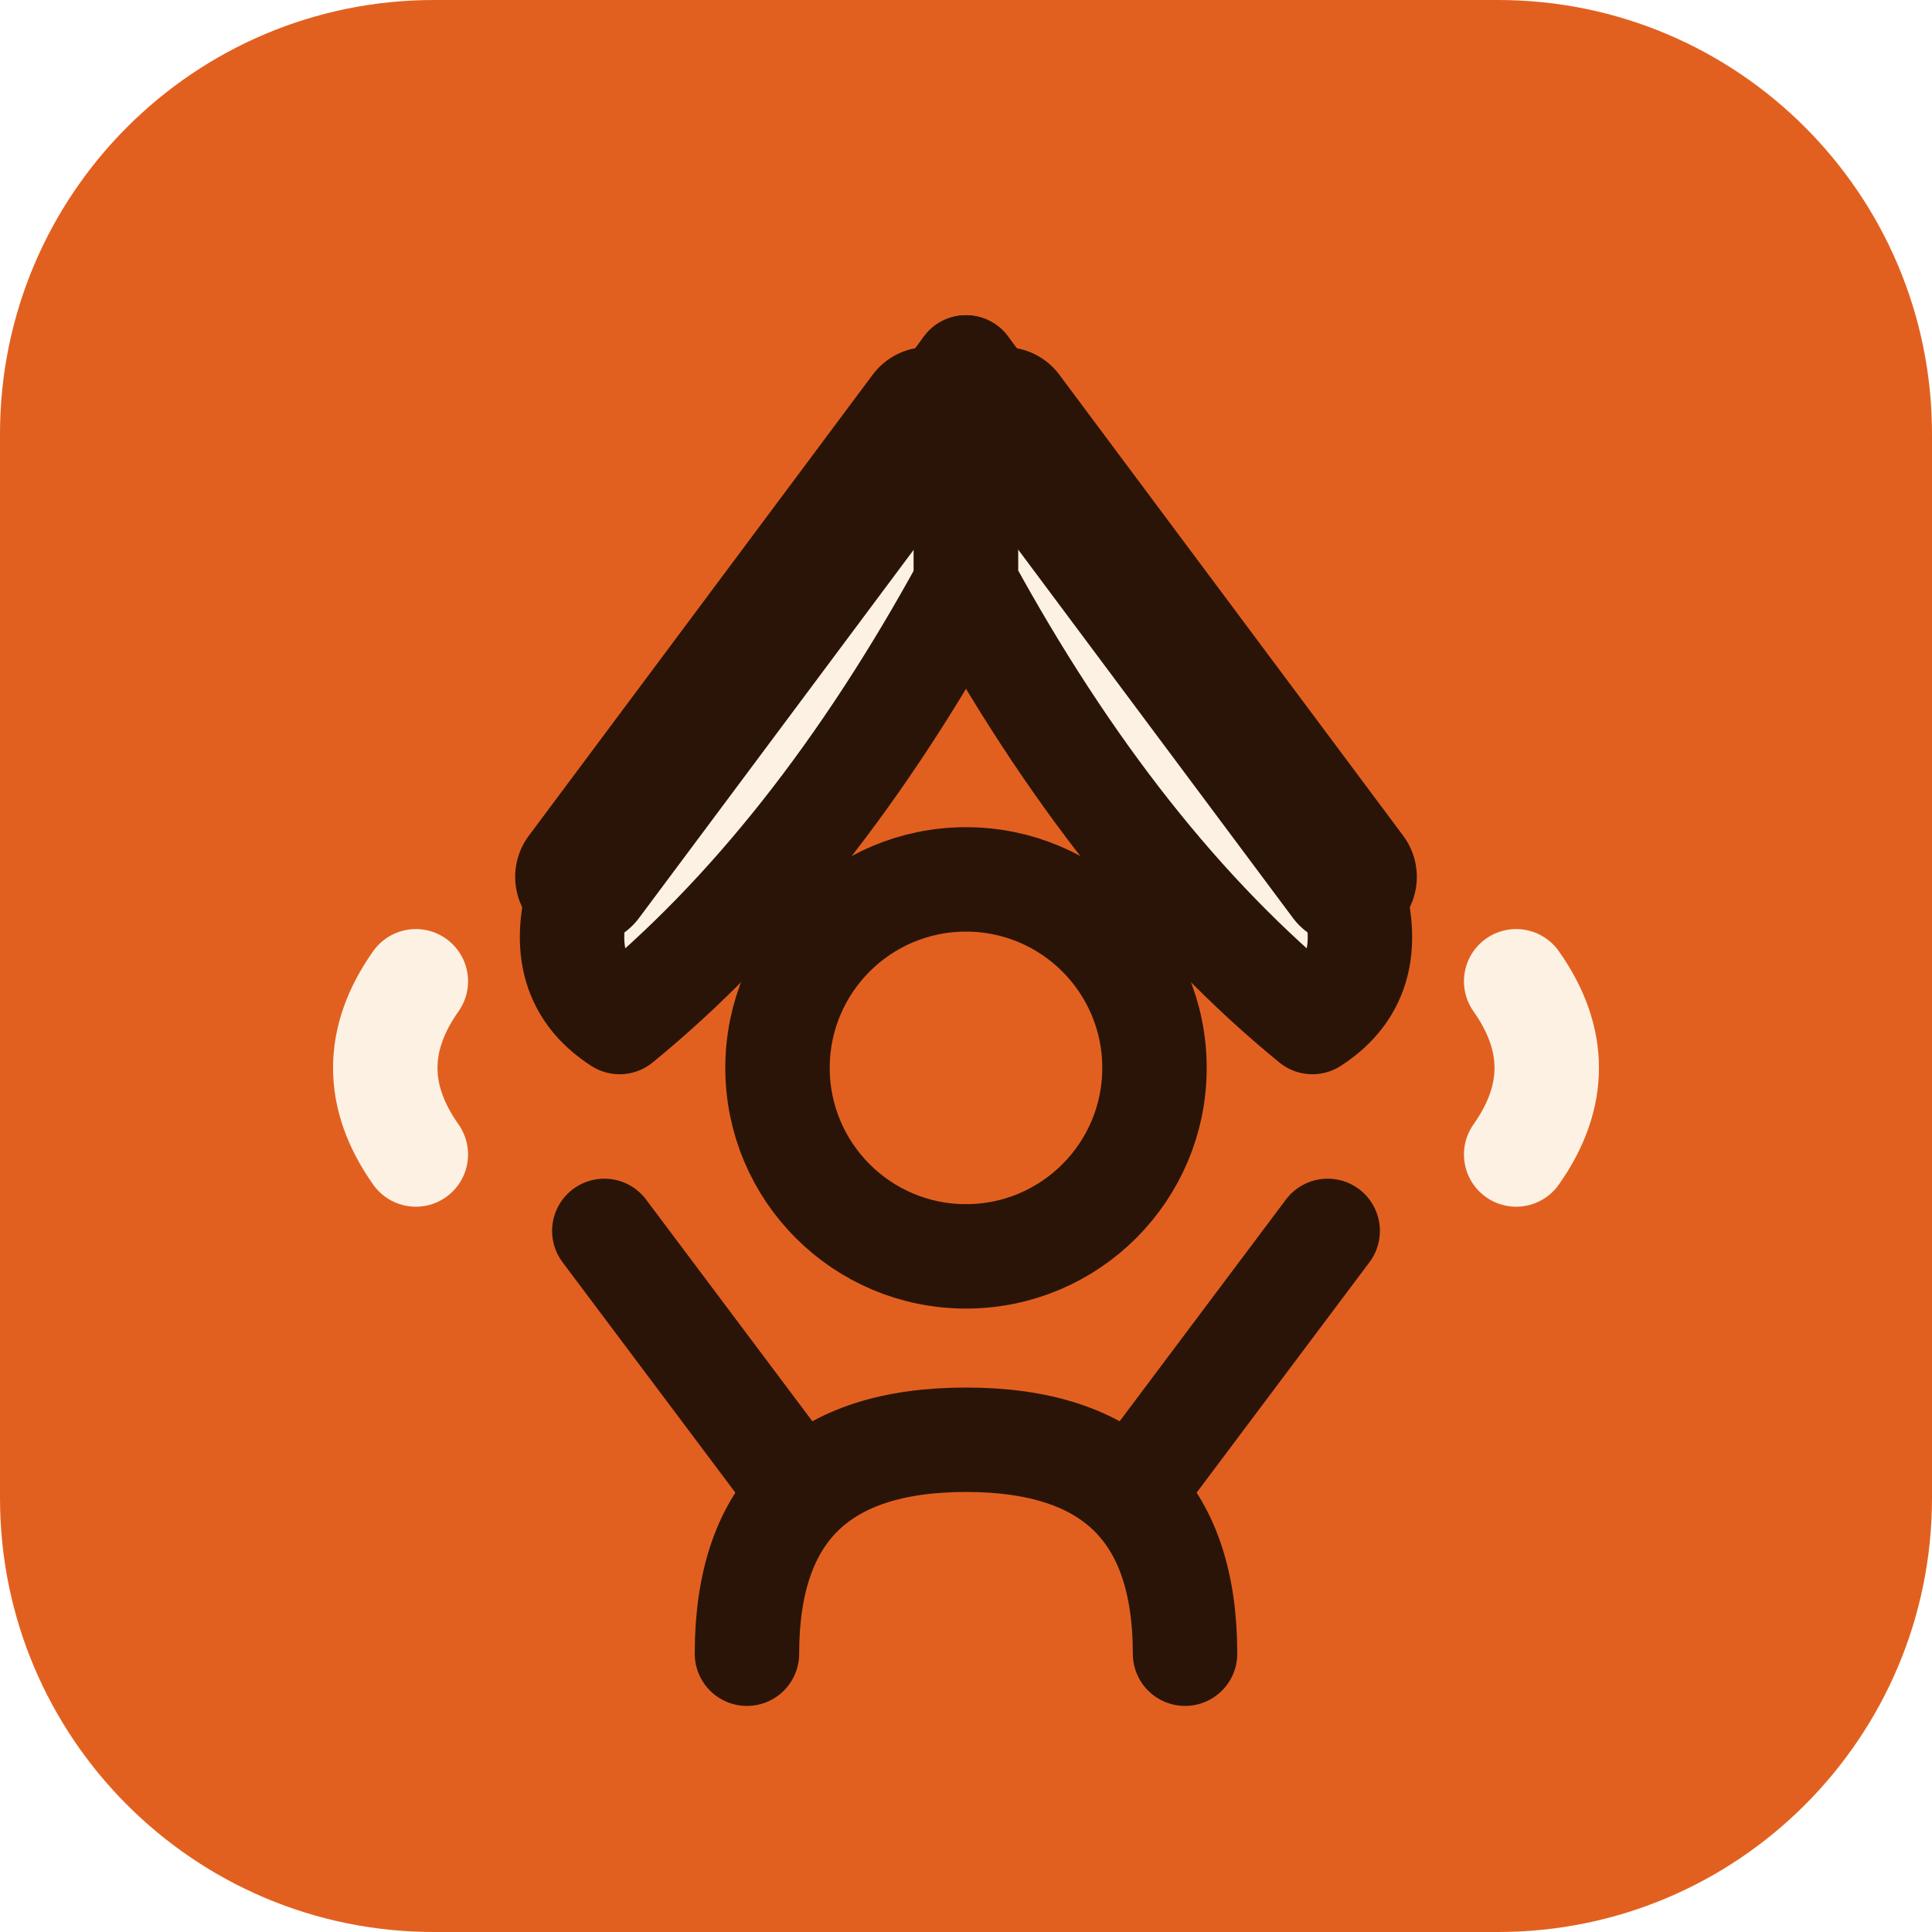
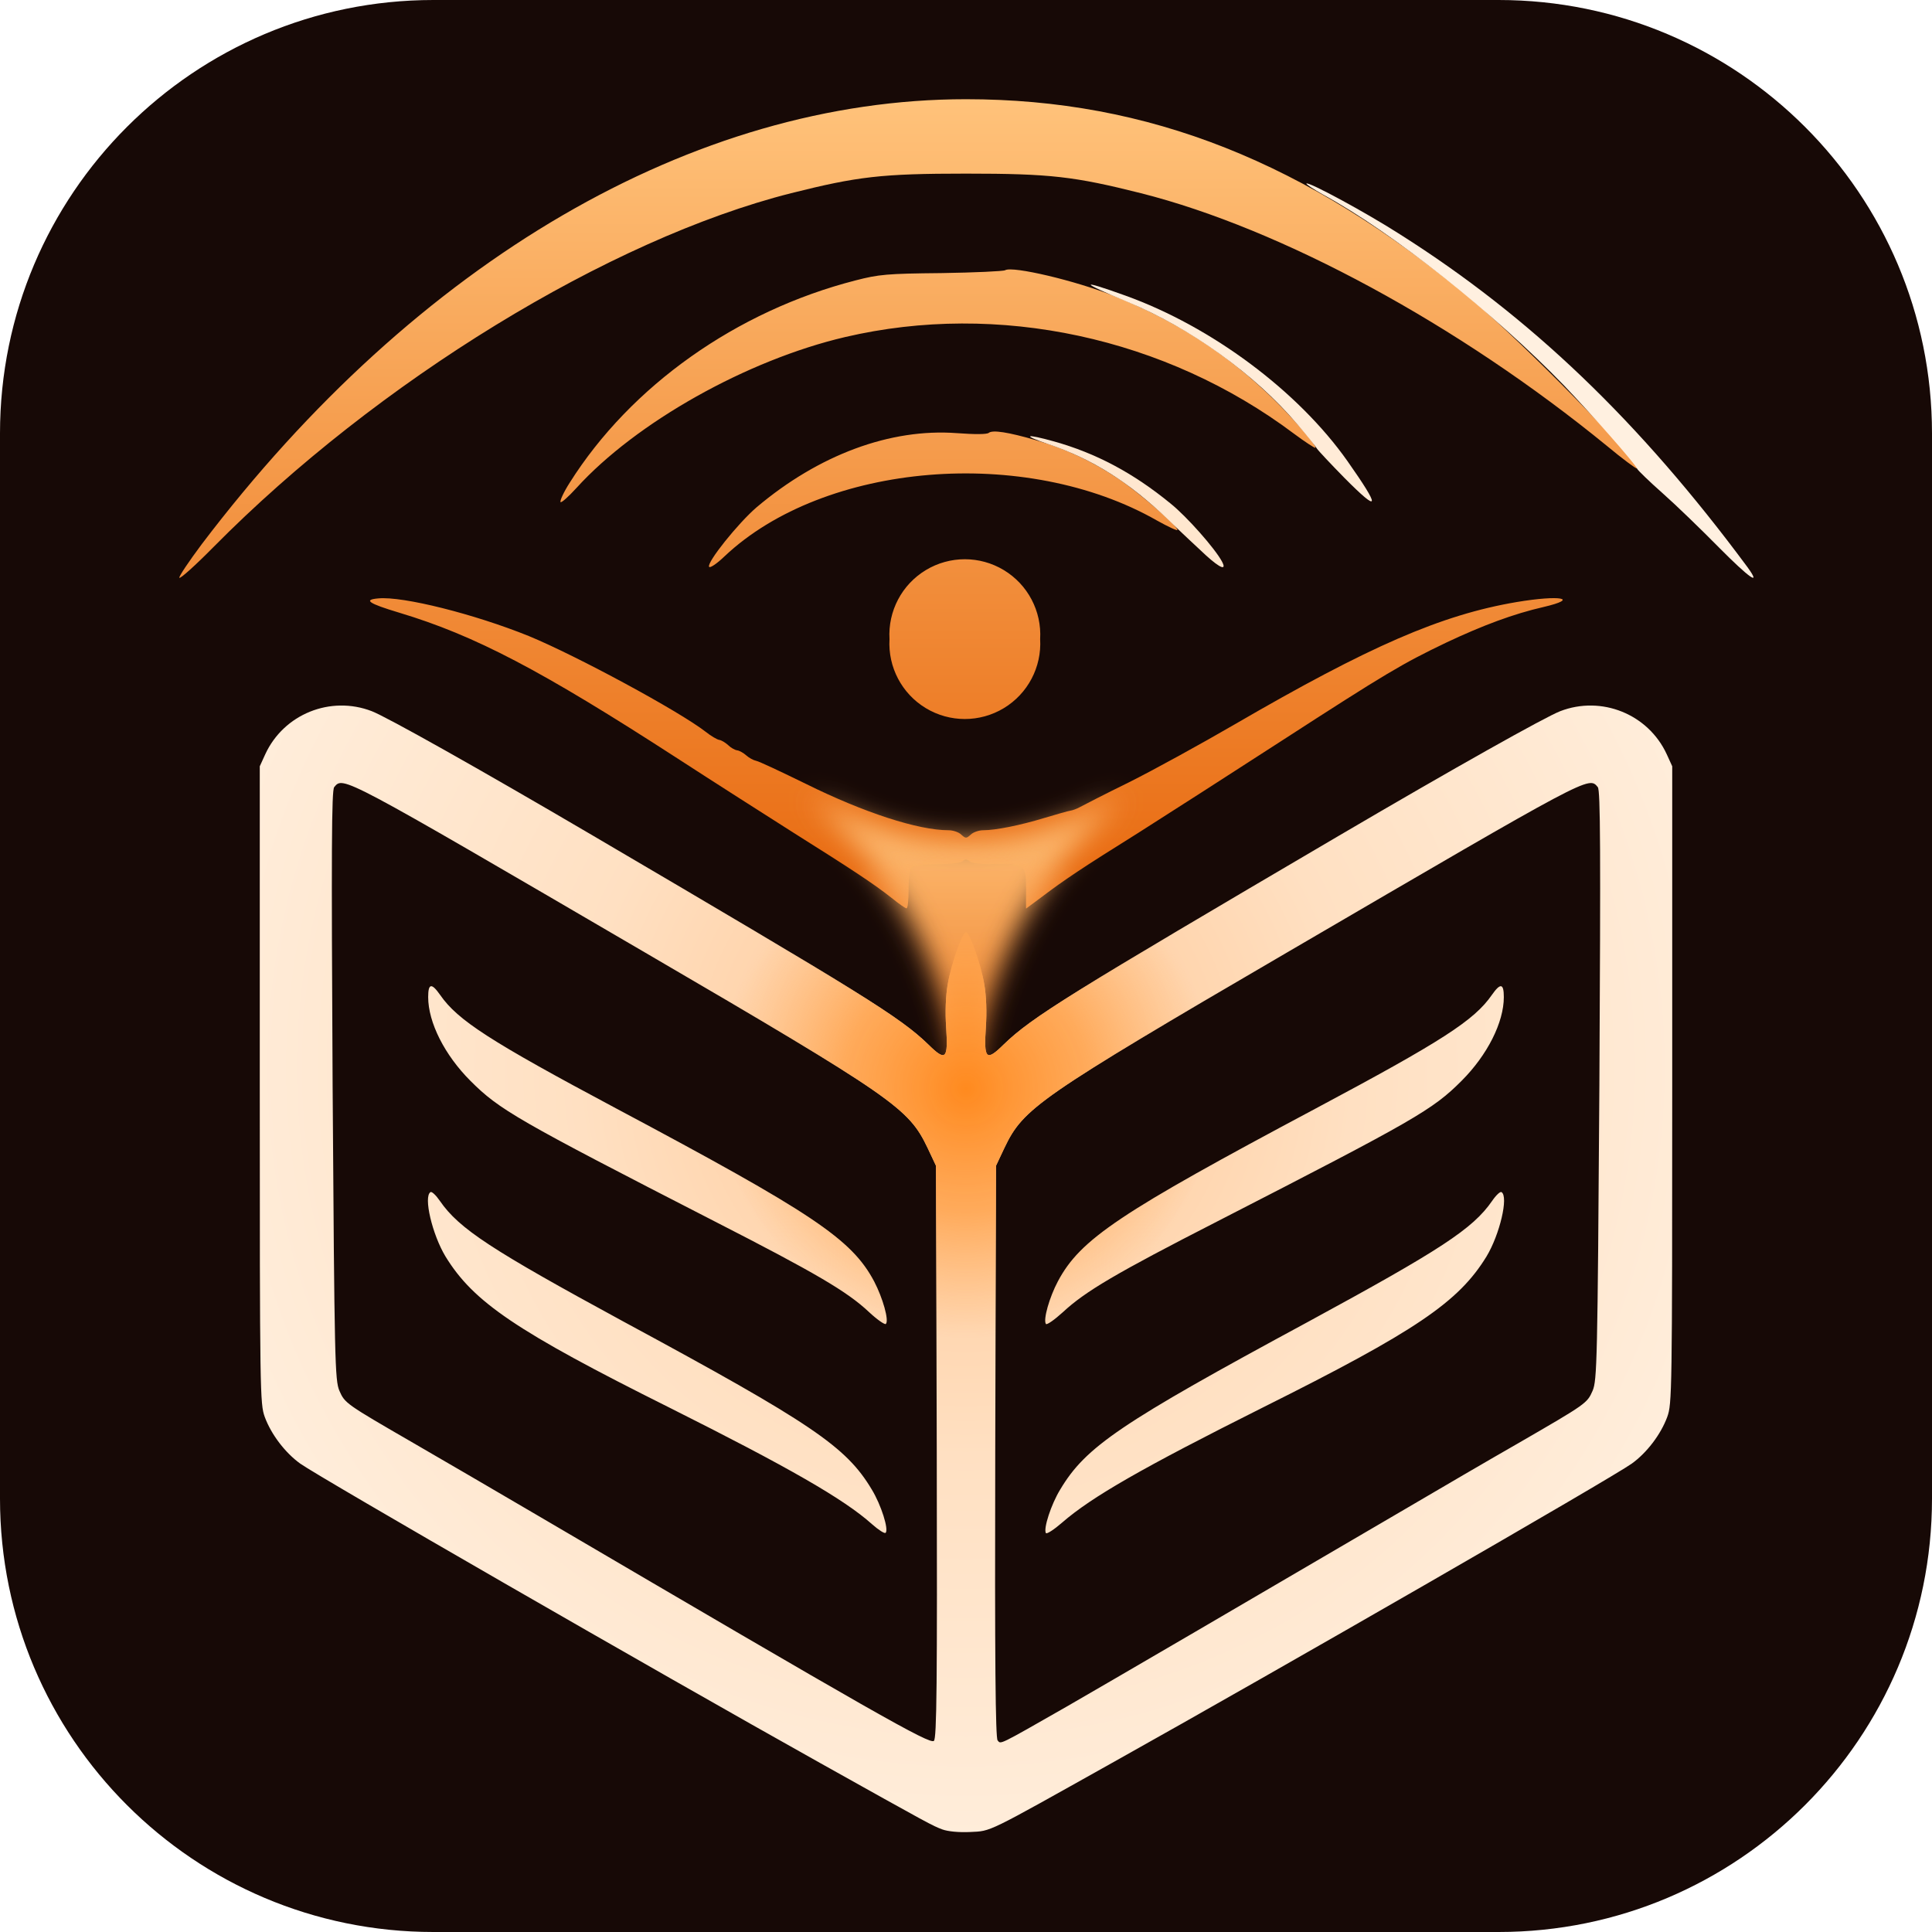
- <svg xmlns="http://www.w3.org/2000/svg" width="48" height="48" viewBox="0 0 512 512">
-   <rect width="512" height="512" rx="115" fill="#e2601f" />
-   <svg x="40" y="40" width="432" height="432" viewBox="0 2 64 64" fill="none" stroke="#2a1408" stroke-width="4.1" stroke-linecap="round" stroke-linejoin="round">
-     <path d="M32 10.5 L17 30.5 Q15.6 34.4 18.4 36.2 Q26 30 32 19 Z" fill="#fdf1e4" />
-     <path d="M32 10.5 L47 30.5 Q48.4 34.4 45.6 36.2 Q38 30 32 19 Z" fill="#fdf1e4" />
-     <path d="M30.5 12.4 L17 30.5" stroke-width="5.4" />
-     <path d="M33.5 12.4 L47 30.5" stroke-width="5.4" />
-     <circle cx="32" cy="38" r="7.4" />
-     <path d="M23.4 61 Q23.4 52.6 32 52.6 Q40.6 52.6 40.6 61" />
-     <path d="M25 54 L17.8 44.4" />
-     <path d="M39 54 L46.2 44.4" />
-     <path d="M10.4 34.6 Q8 38 10.4 41.4" stroke="#fdf1e4" />
-     <path d="M53.6 34.6 Q56 38 53.6 41.4" stroke="#fdf1e4" />
-   </svg>
+ <svg xmlns="http://www.w3.org/2000/svg" width="48" height="48" viewBox="142 131 740 740">
+   <rect x="142" y="131" width="740" height="740" rx="166" fill="#170906" />
+   <defs>
+     <linearGradient id="ember" x1="0" y1="0" x2="0" y2="1">
+       <stop offset="0" stop-color="#FFC27A" />
+       <stop offset="1" stop-color="#E8690F" />
+     </linearGradient>
+     <radialGradient id="pages" cx="512" cy="540" r="330" gradientUnits="userSpaceOnUse">
+       <stop offset="0" stop-color="#FFC48F" />
+       <stop offset="0.45" stop-color="#FFE0C2" />
+       <stop offset="1" stop-color="#FFF0E0" />
+     </radialGradient>
+     <radialGradient id="hot" cx="512" cy="548" r="95" gradientUnits="userSpaceOnUse">
+       <stop offset="0" stop-color="#FF8A1F" />
+       <stop offset="0.5" stop-color="#FFA24A" stop-opacity="0.8" />
+       <stop offset="1" stop-color="#FFB266" stop-opacity="0" />
+     </radialGradient>
+     <filter id="soft" x="-50%" y="-50%" width="200%" height="200%">
+       <feGaussianBlur stdDeviation="5" />
+     </filter>
+     <filter id="glow" x="-20%" y="-20%" width="140%" height="140%">
+       <feGaussianBlur stdDeviation="18" />
+     </filter>
+   </defs>
+   <g fill="url(#ember)" fill-rule="evenodd">
+     <path d="M483.5,474.9 C476.5,469.4 468.4,464.1 446.0,450.0 C435.3,443.2 415.2,430.4 401.5,421.5 C349.3,387.7 323.9,374.4 295.0,365.7 C283.0,362.1 281.1,360.7 286.9,360.2 C296.3,359.3 323.7,366.2 344.5,374.6 C362.5,382.0 402.0,403.3 412.3,411.3 C414.3,412.9 416.7,414.3 417.5,414.4 C418.3,414.5 419.8,415.4 420.9,416.4 C421.9,417.4 423.5,418.3 424.4,418.4 C425.2,418.5 426.8,419.4 427.8,420.3 C428.9,421.3 430.6,422.2 431.6,422.4 C432.7,422.6 441.2,426.6 450.6,431.2 C473.0,442.3 493.7,449.0 505.3,449.0 C507.0,449.0 509.2,449.7 510.2,450.7 C511.9,452.2 512.1,452.2 513.8,450.7 C514.8,449.7 517.0,449.0 518.6,449.0 C523.4,449.0 532.8,447.1 542.0,444.3 C546.7,442.9 551.2,441.6 552.0,441.5 C552.8,441.4 554.4,440.8 555.5,440.2 C556.6,439.6 565.1,435.2 574.5,430.6 C583.9,425.9 602.1,415.9 615.0,408.4 C666.5,378.5 694.0,366.5 722.9,361.6 C739.6,358.8 747.3,360.2 733.2,363.5 C721.8,366.1 710.0,370.5 696.0,377.1 C679.1,385.2 673.0,388.8 632.5,415.0 C613.2,427.5 588.7,443.2 578.0,450.0 C556.7,463.3 549.5,468.1 540.8,474.7 L535.0,479.0 L535.0,471.6 C535.0,462.1 534.5,461.7 523.4,461.9 C517.9,462.1 514.3,461.7 513.4,460.9 C512.3,460.0 511.6,460.0 510.8,460.8 C510.1,461.5 506.2,462.0 501.0,462.0 C495.6,462.0 491.9,462.5 491.2,463.2 C490.5,463.9 490.0,467.4 490.0,471.7 C490.0,475.7 489.7,479.0 489.2,478.9 C488.8,478.9 486.2,477.1 483.5,474.9 Z M210.7,352.3 C210.4,351.9 214.3,346.1 219.3,339.4 C301.7,230.8 407.8,169.0 512.0,169.0 C581.9,169.0 642.4,193.0 705.5,245.6 C725.6,262.4 770.8,308.6 768.9,310.4 C768.7,310.6 763.5,306.8 757.5,301.8 C700.6,255.3 632.8,218.6 579.0,205.0 C553.5,198.6 544.4,197.5 512.0,197.5 C479.6,197.5 470.5,198.6 445.0,205.0 C375.4,222.6 286.6,277.0 223.8,340.5 C216.9,347.5 211.0,352.8 210.7,352.3 Z M413.6,348.1 C412.6,346.5 424.7,331.4 431.8,325.3 C455.6,305.2 483.0,295.0 508.5,296.9 C515.2,297.4 520.0,297.4 520.7,296.8 C522.2,295.6 528.1,296.5 538.8,299.6 C550.0,302.8 560.4,307.7 570.4,314.4 C578.4,319.8 593.0,332.4 593.0,334.0 C593.0,334.4 589.5,332.8 585.2,330.4 C534.8,301.6 457.7,308.0 419.5,344.1 C416.6,346.9 413.9,348.7 413.6,348.1 Z M356.7,323.3 C356.4,322.8 357.9,319.5 360.2,315.9 C383.6,278.8 424.1,250.1 469.7,238.4 C478.6,236.1 481.7,235.8 502.6,235.6 C515.4,235.4 526.3,234.9 527.0,234.5 C529.8,232.8 554.0,238.5 568.8,244.4 C592.8,254.1 611.8,266.4 629.5,283.6 C637.5,291.4 646.5,301.8 645.8,302.5 C645.6,302.7 641.9,300.3 637.6,297.1 C588.4,260.2 524.3,246.4 465.7,260.1 C428.1,268.9 385.6,292.8 362.8,317.9 C359.7,321.3 357.0,323.7 356.7,323.3 Z M482.7,375.8 a28.9,28.9 0 1,0 57.7,0 a28.9,28.9 0 1,0 -57.7,0 Z" />
+   </g>
+   <g fill="url(#pages)" fill-rule="evenodd">
+     <path d="M502.9,831.7 C499.0,830.2 498.9,830.2 456.0,806.2 C393.4,771.2 264.6,697.0 257.0,691.6 C251.3,687.5 245.9,680.5 243.4,673.7 C241.6,668.7 241.5,664.9 241.5,546.5 L241.5,424.5 L243.6,419.9 C250.7,404.5 268.6,397.3 284.4,403.4 C290.3,405.7 324.7,425.0 369.0,451.0 C472.2,511.6 486.8,520.6 497.6,531.1 C504.3,537.7 505.2,536.7 504.4,524.4 C504.0,518.9 504.2,512.6 505.0,508.0 C506.3,500.3 510.6,488.0 512.0,488.0 C513.4,488.0 517.7,500.3 519.0,508.0 C519.8,512.6 520.0,518.9 519.6,524.4 C518.8,536.7 519.7,537.7 526.4,531.1 C537.2,520.6 551.8,511.6 655.0,451.0 C699.3,425.0 733.7,405.7 739.6,403.4 C755.4,397.3 773.3,404.5 780.4,419.9 L782.5,424.5 L782.5,546.5 C782.5,664.9 782.4,668.7 780.6,673.7 C778.1,680.5 772.7,687.5 767.0,691.6 C759.5,697.0 632.4,770.2 568.0,806.2 C519.4,833.4 521.8,832.3 513.6,832.7 C509.2,832.9 505.1,832.5 502.9,831.7 Z M500.8,687.1 L500.5,577.5 L497.3,570.7 C490.0,555.4 484.6,551.6 389.0,495.8 C272.2,427.6 273.5,428.3 270.0,432.5 C269.0,433.8 268.9,456.4 269.4,546.8 C270.1,652.9 270.3,659.7 272.0,663.7 C274.1,668.5 274.4,668.7 300.5,683.8 C310.9,689.8 332.3,702.3 348.0,711.5 C477.5,787.5 498.1,799.2 499.7,797.8 C500.8,796.9 501.0,776.1 500.8,687.1 Z M550.5,784.7 C564.1,776.9 625.4,741.1 678.5,710.0 C692.8,701.6 713.0,689.8 723.5,683.8 C749.6,668.7 749.9,668.5 752.0,663.7 C753.7,659.7 753.9,652.9 754.6,546.8 C755.1,456.4 755.0,433.8 754.0,432.5 C750.5,428.3 751.8,427.6 635.0,495.8 C539.4,551.6 534.0,555.4 526.7,570.7 L523.5,577.5 L523.2,686.9 C523.0,767.9 523.3,796.6 524.1,797.6 C525.4,799.1 523.9,799.9 550.5,784.7 Z M476.0,714.8 C465.3,705.2 444.0,693.0 398.5,670.2 C339.6,640.8 323.3,629.7 312.6,612.2 C307.6,603.9 304.1,589.3 306.9,587.6 C307.4,587.3 309.0,588.8 310.5,591.0 C317.9,601.7 330.2,609.7 381.0,637.3 C453.0,676.2 466.1,685.1 475.9,701.5 C479.5,707.4 482.5,716.9 481.2,718.1 C480.8,718.5 478.5,717.0 476.0,714.8 Z M542.6,718.2 C541.6,716.5 544.6,707.2 548.1,701.5 C557.9,685.1 571.0,676.2 643.0,637.3 C693.8,609.7 706.1,601.7 713.5,591.0 C715.0,588.8 716.6,587.3 717.1,587.6 C719.9,589.3 716.4,603.9 711.4,612.2 C700.7,629.7 684.4,640.8 625.5,670.2 C579.6,693.2 560.2,704.3 548.8,714.2 C545.7,716.9 542.9,718.7 542.6,718.2 Z M474.8,633.5 C466.5,625.7 454.6,618.7 415.5,598.7 C339.9,559.9 333.3,556.1 322.2,545.0 C312.3,535.1 306.0,522.6 306.0,512.9 C306.0,507.6 307.3,507.4 310.6,512.1 C317.3,521.8 329.7,529.8 377.9,555.5 C453.2,595.6 468.2,605.6 476.8,621.8 C480.1,628.1 482.6,636.8 481.3,638.1 C480.9,638.5 477.9,636.4 474.8,633.5 Z M542.6,638.1 C541.5,636.4 544.0,627.8 547.2,621.8 C555.8,605.6 570.8,595.6 646.1,555.5 C694.3,529.8 706.7,521.8 713.4,512.1 C716.7,507.4 718.0,507.6 718.0,512.9 C718.0,522.6 711.7,535.1 701.8,545.0 C690.7,556.1 684.1,559.9 608.5,598.7 C569.4,618.7 557.7,625.6 549.1,633.6 C545.8,636.6 542.9,638.6 542.6,638.1 Z M800.3,340.6 C793.6,333.8 784.0,324.5 778.8,319.9 C773.7,315.4 769.3,311.1 769.1,310.6 C768.4,308.7 751.8,289.9 741.2,278.8 C714.1,250.8 675.5,220.1 648.7,205.5 C645.0,203.4 642.1,201.5 642.4,201.3 C643.2,200.5 665.2,212.4 678.3,220.8 C728.2,252.4 769.9,292.3 811.3,348.2 C816.9,355.9 812.0,352.4 800.3,340.6 Z M604.0,343.8 C601.0,341.0 594.4,334.9 589.5,330.1 C574.5,315.7 560.4,306.8 543.5,301.1 C533.2,297.6 534.7,297.0 545.8,300.1 C561.8,304.6 576.0,312.1 590.4,323.9 C596.6,328.9 607.3,341.0 610.0,346.0 C612.0,349.7 609.4,348.7 604.0,343.8 Z M657.0,314.1 C651.8,308.8 647.0,303.7 646.4,302.8 C645.8,301.8 642.4,297.6 638.9,293.5 C622.7,274.4 597.8,256.5 573.8,246.6 C555.5,239.0 555.0,237.7 573.0,244.2 C606.1,256.1 639.2,280.8 658.1,307.6 C670.9,325.8 670.6,327.8 657.0,314.1 Z" />
+   </g>
+   <path id="flame" filter="url(#soft)" fill="url(#ember)" d="M452,436 Q512,490 512,575 Q512,490 572,436 Q512,470 452,436 Z" />
+   <clipPath id="markclip">
+     <path fill-rule="evenodd" d="M502.9,831.7 C499.0,830.2 498.9,830.2 456.0,806.2 C393.4,771.2 264.6,697.0 257.0,691.6 C251.3,687.5 245.9,680.5 243.4,673.7 C241.6,668.7 241.5,664.9 241.5,546.5 L241.5,424.5 L243.6,419.9 C250.7,404.5 268.6,397.3 284.4,403.4 C290.3,405.7 324.7,425.0 369.0,451.0 C472.2,511.6 486.8,520.6 497.6,531.1 C504.3,537.7 505.2,536.7 504.4,524.4 C504.0,518.9 504.2,512.6 505.0,508.0 C506.3,500.3 510.6,488.0 512.0,488.0 C513.4,488.0 517.7,500.3 519.0,508.0 C519.8,512.6 520.0,518.9 519.6,524.4 C518.8,536.7 519.7,537.7 526.4,531.1 C537.2,520.6 551.8,511.6 655.0,451.0 C699.3,425.0 733.7,405.7 739.6,403.4 C755.4,397.3 773.3,404.5 780.4,419.9 L782.5,424.5 L782.5,546.5 C782.5,664.9 782.4,668.7 780.6,673.7 C778.1,680.5 772.7,687.5 767.0,691.6 C759.5,697.0 632.4,770.2 568.0,806.2 C519.4,833.4 521.8,832.3 513.6,832.7 C509.2,832.9 505.1,832.5 502.9,831.7 Z M500.8,687.1 L500.5,577.5 L497.3,570.7 C490.0,555.4 484.6,551.6 389.0,495.8 C272.2,427.6 273.5,428.3 270.0,432.5 C269.0,433.8 268.9,456.4 269.4,546.8 C270.1,652.9 270.3,659.7 272.0,663.7 C274.1,668.5 274.4,668.7 300.5,683.8 C310.9,689.8 332.3,702.3 348.0,711.5 C477.5,787.5 498.1,799.2 499.7,797.8 C500.8,796.9 501.0,776.1 500.8,687.1 Z M550.5,784.7 C564.1,776.9 625.4,741.1 678.5,710.0 C692.8,701.6 713.0,689.8 723.5,683.8 C749.6,668.7 749.9,668.5 752.0,663.7 C753.7,659.7 753.9,652.9 754.6,546.8 C755.1,456.4 755.0,433.8 754.0,432.5 C750.5,428.3 751.8,427.6 635.0,495.8 C539.4,551.6 534.0,555.4 526.7,570.7 L523.5,577.5 L523.2,686.9 C523.0,767.9 523.3,796.6 524.1,797.6 C525.4,799.1 523.9,799.9 550.5,784.7 Z M476.0,714.8 C465.3,705.2 444.0,693.0 398.5,670.2 C339.6,640.8 323.3,629.7 312.6,612.2 C307.6,603.9 304.1,589.3 306.9,587.6 C307.4,587.3 309.0,588.8 310.5,591.0 C317.9,601.7 330.2,609.7 381.0,637.3 C453.0,676.2 466.1,685.1 475.9,701.5 C479.5,707.4 482.5,716.9 481.2,718.1 C480.8,718.5 478.5,717.0 476.0,714.8 Z M542.6,718.2 C541.6,716.5 544.6,707.2 548.1,701.5 C557.9,685.1 571.0,676.2 643.0,637.3 C693.8,609.7 706.1,601.7 713.5,591.0 C715.0,588.8 716.6,587.3 717.1,587.6 C719.9,589.3 716.4,603.9 711.4,612.2 C700.7,629.7 684.4,640.8 625.5,670.2 C579.6,693.2 560.2,704.3 548.8,714.2 C545.7,716.9 542.9,718.7 542.6,718.2 Z M474.8,633.5 C466.5,625.7 454.6,618.7 415.5,598.7 C339.9,559.9 333.3,556.1 322.2,545.0 C312.3,535.1 306.0,522.6 306.0,512.9 C306.0,507.6 307.3,507.4 310.6,512.1 C317.3,521.8 329.7,529.8 377.9,555.5 C453.2,595.6 468.2,605.6 476.8,621.8 C480.1,628.1 482.6,636.8 481.3,638.1 C480.9,638.5 477.9,636.4 474.8,633.5 Z M542.6,638.1 C541.5,636.4 544.0,627.8 547.2,621.8 C555.8,605.6 570.8,595.6 646.1,555.5 C694.3,529.8 706.7,521.8 713.4,512.1 C716.7,507.4 718.0,507.6 718.0,512.9 C718.0,522.6 711.7,535.1 701.8,545.0 C690.7,556.1 684.1,559.9 608.5,598.7 C569.4,618.7 557.7,625.6 549.1,633.6 C545.8,636.6 542.9,638.6 542.6,638.1 Z M800.3,340.6 C793.6,333.8 784.0,324.5 778.8,319.9 C773.7,315.4 769.3,311.1 769.1,310.6 C768.4,308.7 751.8,289.9 741.2,278.8 C714.1,250.8 675.5,220.1 648.7,205.5 C645.0,203.4 642.1,201.5 642.4,201.3 C643.2,200.5 665.2,212.4 678.3,220.8 C728.2,252.4 769.9,292.3 811.3,348.2 C816.9,355.9 812.0,352.4 800.3,340.6 Z M604.0,343.8 C601.0,341.0 594.4,334.9 589.5,330.1 C574.5,315.7 560.4,306.8 543.5,301.1 C533.2,297.6 534.7,297.0 545.8,300.1 C561.8,304.6 576.0,312.1 590.4,323.9 C596.6,328.9 607.3,341.0 610.0,346.0 C612.0,349.7 609.4,348.7 604.0,343.8 Z M657.0,314.1 C651.8,308.8 647.0,303.7 646.4,302.8 C645.8,301.8 642.4,297.6 638.9,293.5 C622.7,274.4 597.8,256.5 573.8,246.6 C555.5,239.0 555.0,237.7 573.0,244.2 C606.1,256.1 639.2,280.8 658.1,307.6 C670.9,325.8 670.6,327.8 657.0,314.1 Z M483.5,474.9 C476.5,469.4 468.4,464.1 446.0,450.0 C435.3,443.2 415.2,430.4 401.5,421.5 C349.3,387.7 323.9,374.4 295.0,365.7 C283.0,362.1 281.1,360.7 286.9,360.2 C296.3,359.3 323.7,366.2 344.5,374.6 C362.5,382.0 402.0,403.3 412.3,411.3 C414.3,412.9 416.7,414.3 417.5,414.4 C418.3,414.5 419.8,415.4 420.9,416.4 C421.9,417.4 423.5,418.3 424.4,418.4 C425.2,418.5 426.8,419.4 427.8,420.3 C428.9,421.3 430.6,422.2 431.6,422.4 C432.7,422.6 441.2,426.6 450.6,431.2 C473.0,442.3 493.7,449.0 505.3,449.0 C507.0,449.0 509.2,449.7 510.2,450.7 C511.9,452.2 512.1,452.2 513.8,450.7 C514.8,449.7 517.0,449.0 518.6,449.0 C523.4,449.0 532.8,447.1 542.0,444.3 C546.7,442.9 551.2,441.6 552.0,441.5 C552.8,441.4 554.4,440.8 555.5,440.2 C556.6,439.6 565.1,435.2 574.5,430.6 C583.9,425.9 602.1,415.9 615.0,408.4 C666.5,378.5 694.0,366.5 722.9,361.6 C739.6,358.8 747.3,360.2 733.2,363.5 C721.8,366.1 710.0,370.5 696.0,377.1 C679.1,385.2 673.0,388.8 632.5,415.0 C613.2,427.5 588.7,443.2 578.0,450.0 C556.7,463.3 549.5,468.1 540.8,474.7 L535.0,479.0 L535.0,471.6 C535.0,462.1 534.5,461.7 523.4,461.9 C517.9,462.1 514.3,461.7 513.4,460.9 C512.3,460.0 511.6,460.0 510.8,460.8 C510.1,461.5 506.2,462.0 501.0,462.0 C495.6,462.0 491.9,462.5 491.2,463.2 C490.5,463.9 490.0,467.4 490.0,471.7 C490.0,475.7 489.7,479.0 489.2,478.9 C488.8,478.9 486.2,477.1 483.5,474.9 Z M210.7,352.3 C210.4,351.9 214.3,346.1 219.3,339.4 C301.7,230.8 407.8,169.0 512.0,169.0 C581.9,169.0 642.4,193.0 705.5,245.6 C725.6,262.4 770.8,308.6 768.9,310.4 C768.7,310.6 763.5,306.8 757.5,301.8 C700.6,255.3 632.8,218.6 579.0,205.0 C553.5,198.6 544.4,197.5 512.0,197.5 C479.6,197.5 470.5,198.6 445.0,205.0 C375.4,222.6 286.6,277.0 223.8,340.5 C216.9,347.5 211.0,352.8 210.7,352.3 Z M413.6,348.1 C412.6,346.5 424.7,331.4 431.8,325.3 C455.6,305.2 483.0,295.0 508.5,296.9 C515.2,297.4 520.0,297.4 520.7,296.8 C522.2,295.6 528.1,296.5 538.8,299.6 C550.0,302.8 560.4,307.7 570.4,314.4 C578.4,319.8 593.0,332.4 593.0,334.0 C593.0,334.4 589.5,332.8 585.2,330.4 C534.8,301.6 457.7,308.0 419.5,344.1 C416.6,346.9 413.9,348.7 413.6,348.1 Z M356.7,323.3 C356.4,322.8 357.9,319.5 360.2,315.9 C383.6,278.8 424.1,250.1 469.7,238.4 C478.6,236.1 481.7,235.8 502.6,235.6 C515.4,235.4 526.3,234.9 527.0,234.5 C529.8,232.8 554.0,238.5 568.8,244.4 C592.8,254.1 611.8,266.4 629.5,283.6 C637.5,291.4 646.5,301.8 645.8,302.5 C645.6,302.7 641.9,300.3 637.6,297.1 C588.4,260.2 524.3,246.4 465.7,260.1 C428.1,268.9 385.6,292.8 362.8,317.9 C359.7,321.3 357.0,323.7 356.7,323.3 Z M482.7,375.8 a28.9,28.9 0 1,0 57.7,0 a28.9,28.9 0 1,0 -57.7,0 Z" />
+   </clipPath>
+   <circle cx="512" cy="548" r="95" fill="url(#hot)" clip-path="url(#markclip)" />
</svg>
